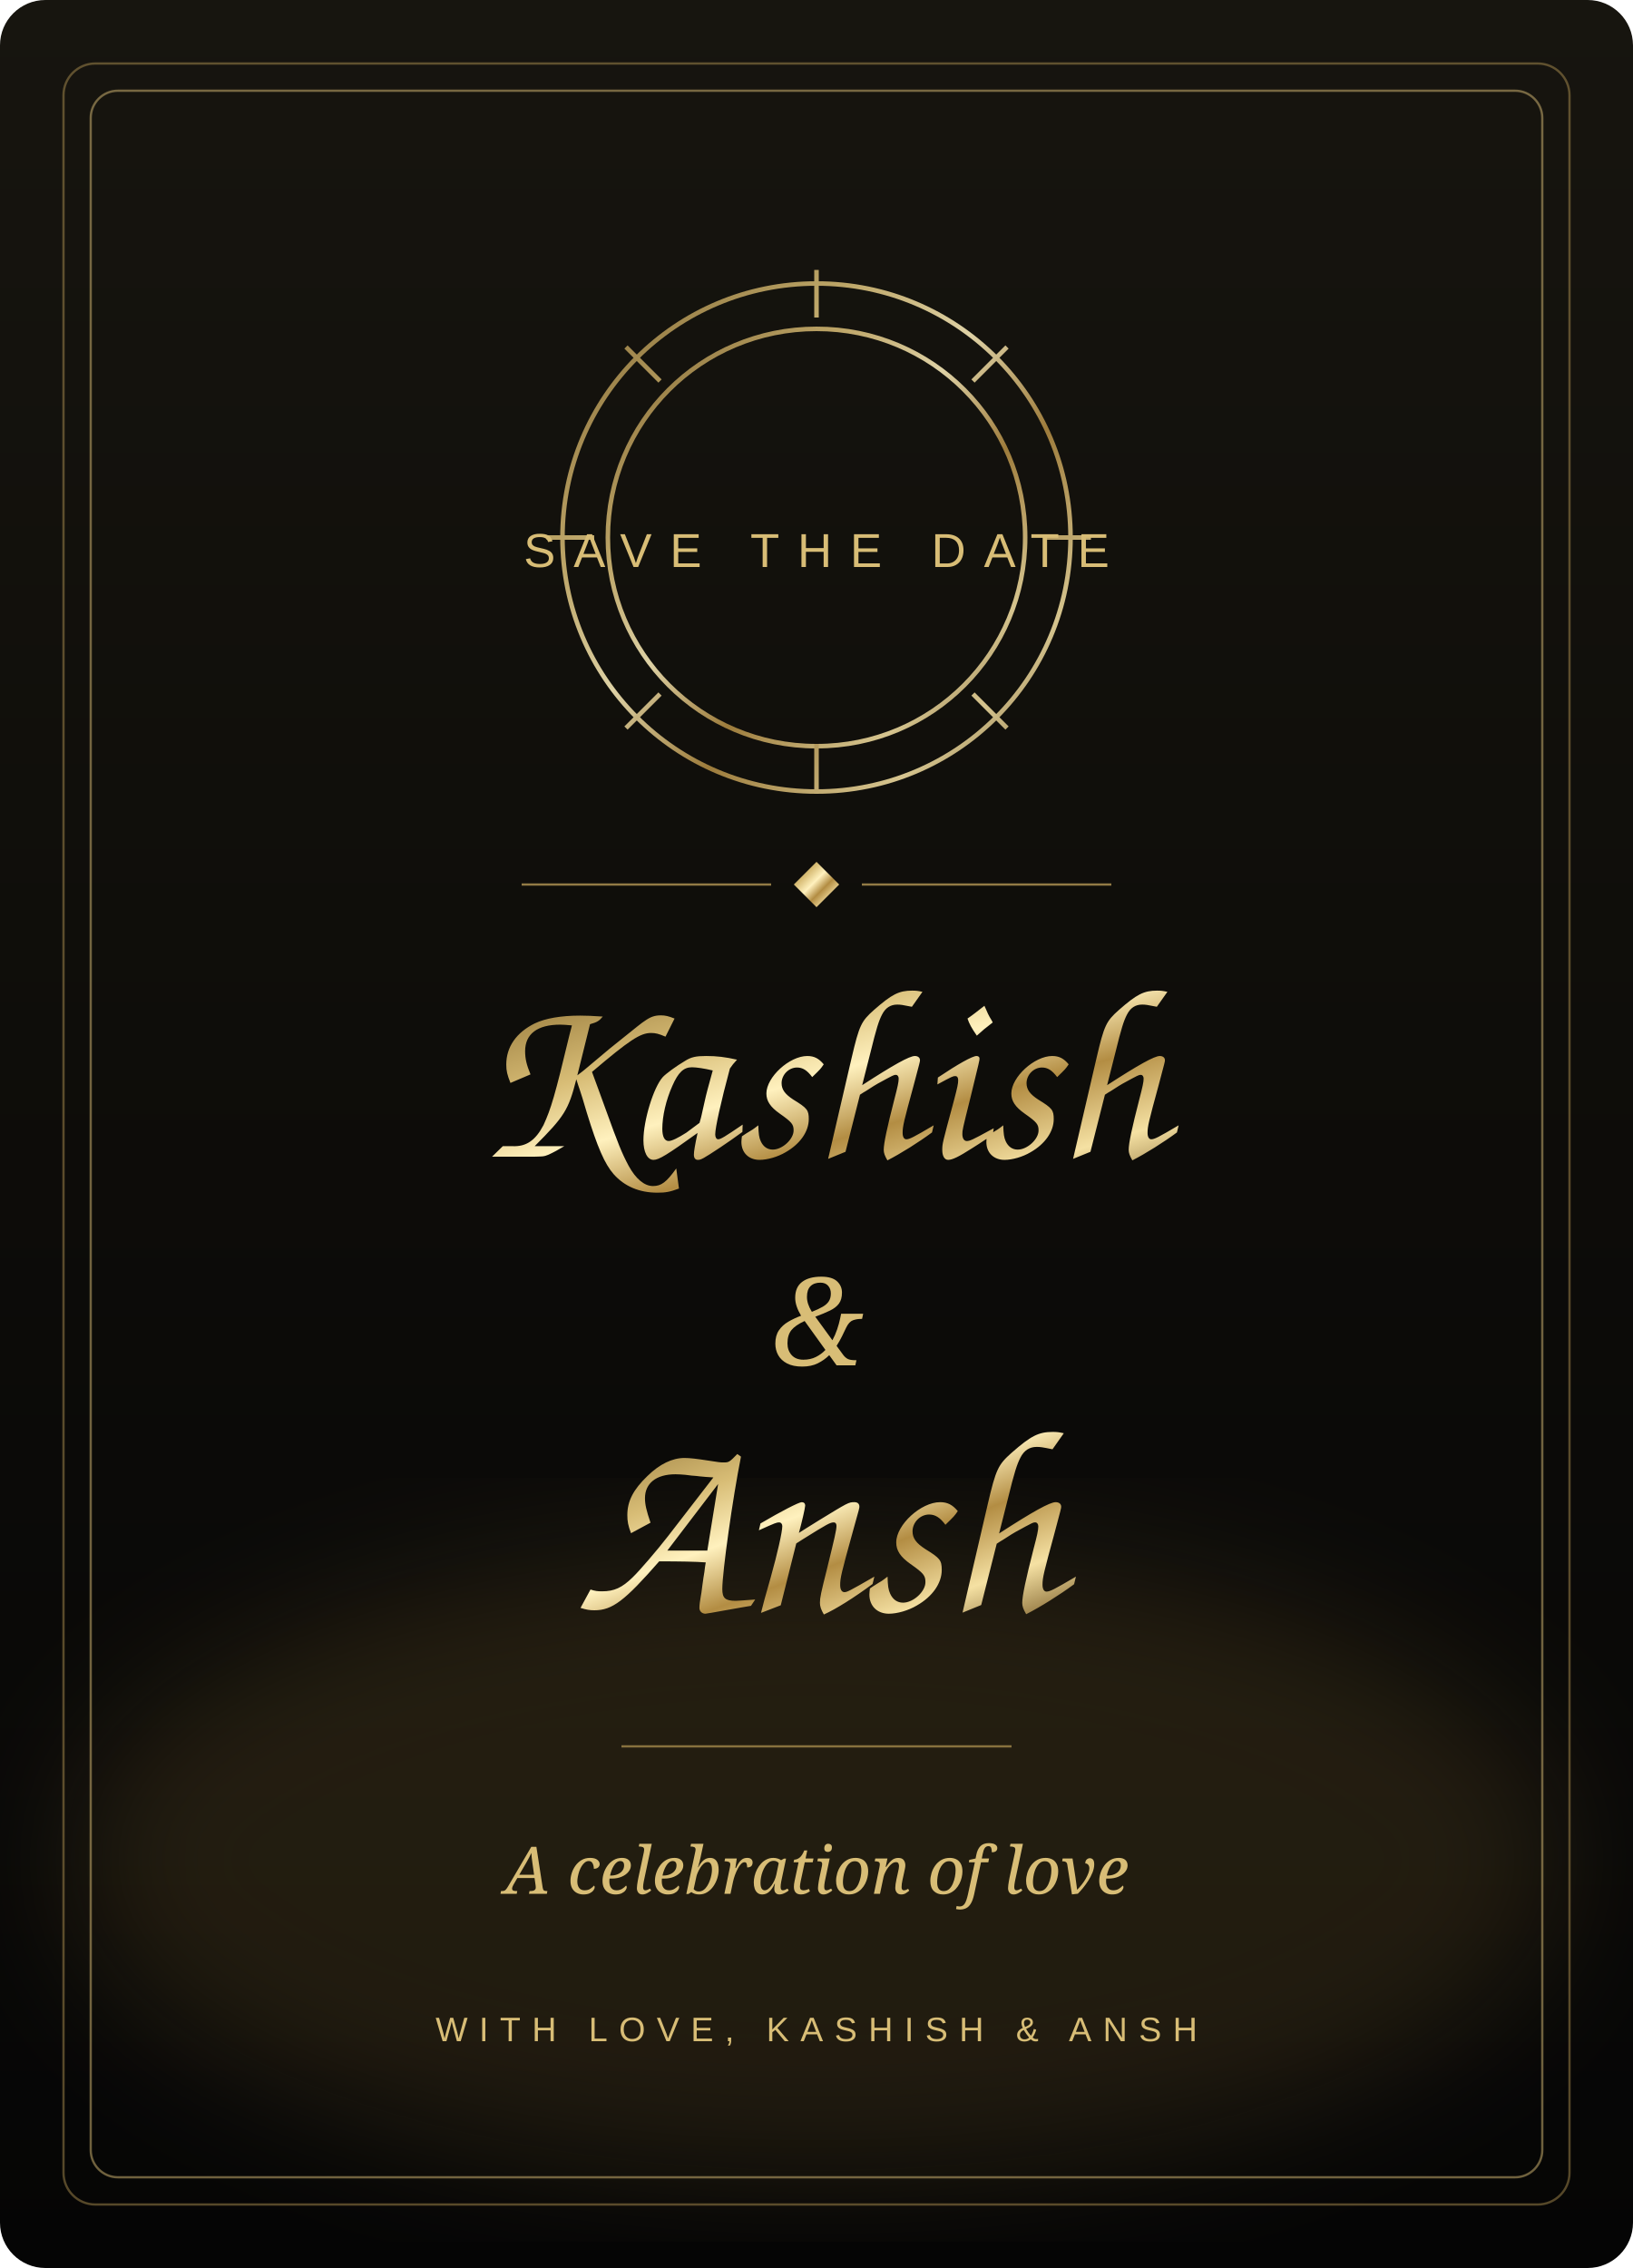
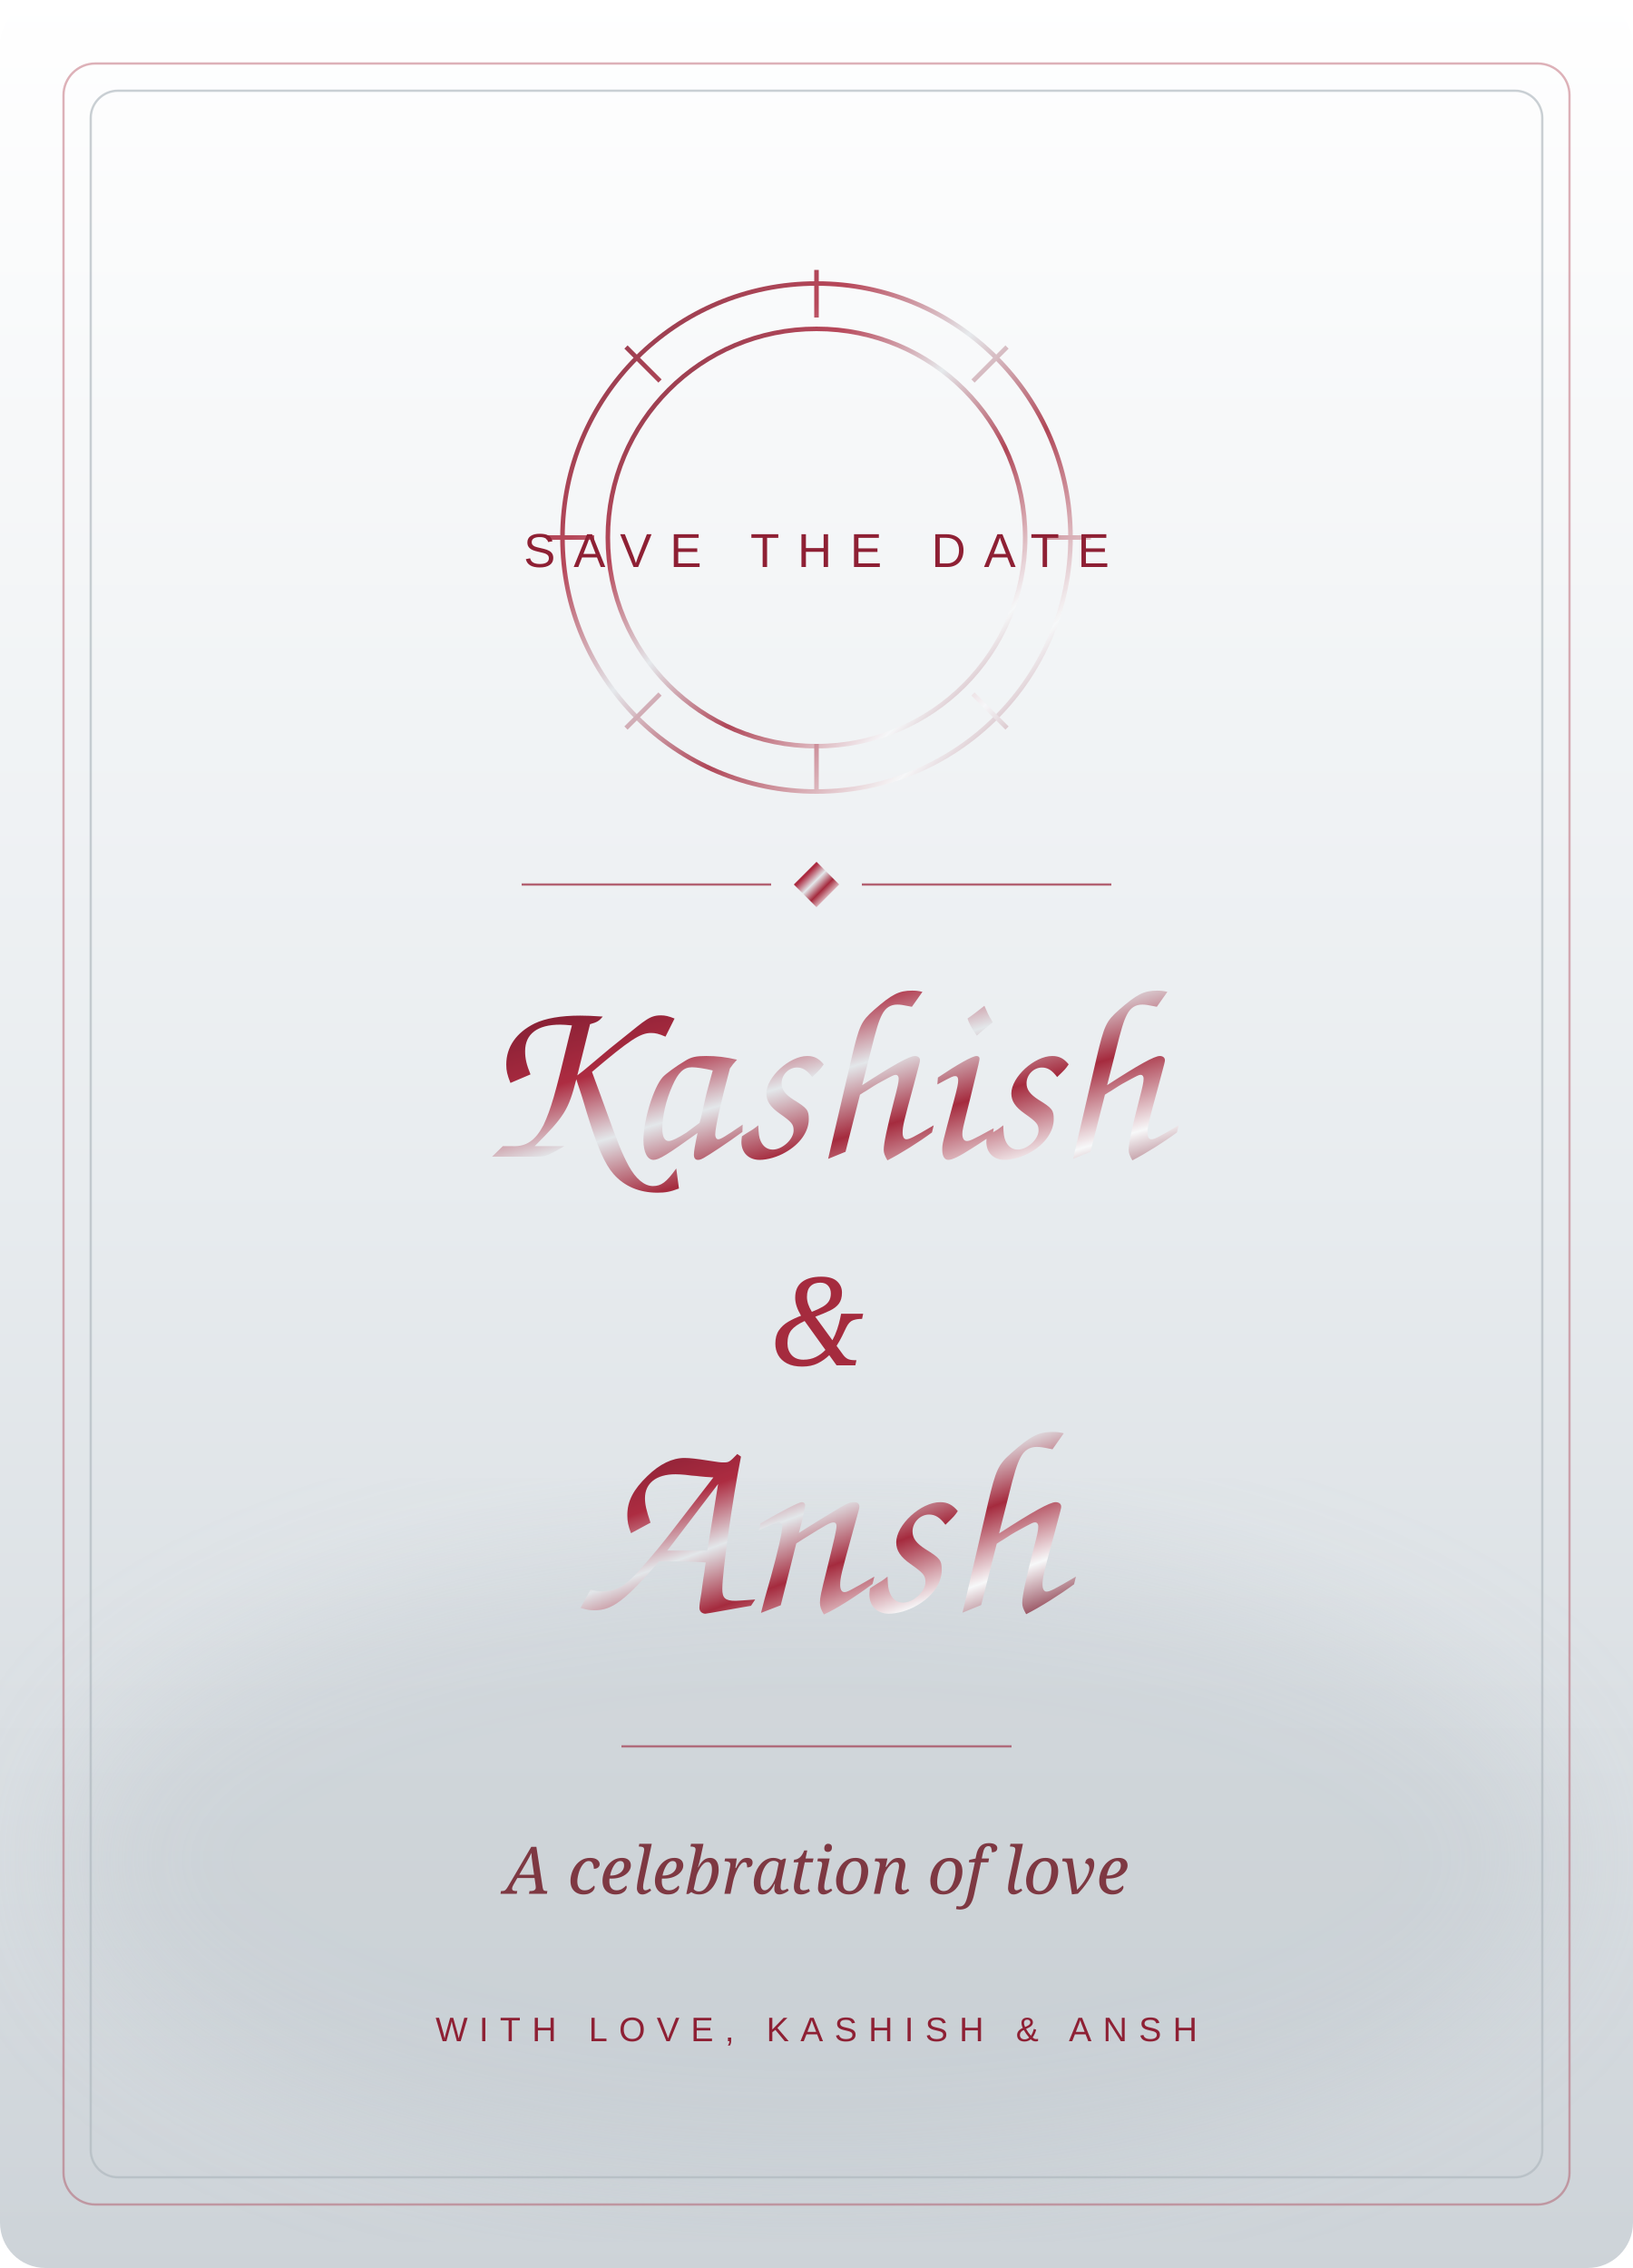
<svg xmlns="http://www.w3.org/2000/svg" viewBox="0 0 720 1000" role="img" aria-labelledby="title desc">
  <defs>
    <linearGradient id="paper" x2="0" y2="1">
-       <stop stop-color="#17150f" />
-       <stop offset=".52" stop-color="#0d0c09" />
-       <stop offset="1" stop-color="#050505" />
+       <stop stop-color="#fff" />
+       <stop offset=".52" stop-color="#e8ecef" />
+       <stop offset="1" stop-color="#cdd3d8" />
    </linearGradient>
-     <linearGradient id="gold" x1="0" x2="1" y2="1">
-       <stop stop-color="#8f7134" />
-       <stop offset=".28" stop-color="#d8bd76" />
-       <stop offset=".45" stop-color="#fff1be" />
-       <stop offset=".62" stop-color="#b38d43" />
-       <stop offset=".82" stop-color="#f5e1a3" />
-       <stop offset="1" stop-color="#80632e" />
+     <linearGradient id="ruby" x1="0" x2="1" y2="1">
+       <stop stop-color="#72192d" />
+       <stop offset=".28" stop-color="#ad2c41" />
+       <stop offset=".45" stop-color="#e3e7ea" />
+       <stop offset=".62" stop-color="#a52b3e" />
+       <stop offset=".82" stop-color="#f7f8f9" />
+       <stop offset="1" stop-color="#791b2e" />
    </linearGradient>
    <filter id="soft">
      <feGaussianBlur stdDeviation="28" />
    </filter>
  </defs>
  <rect width="720" height="1000" rx="20" fill="url(#paper)" />
-   <ellipse cx="360" cy="820" rx="330" ry="140" fill="#ae8a43" opacity=".16" filter="url(#soft)" />
-   <rect x="28" y="28" width="664" height="944" rx="14" fill="none" stroke="#c5a45b" stroke-opacity=".42" />
-   <rect x="40" y="40" width="640" height="920" rx="12" fill="none" stroke="#d8bd76" stroke-opacity=".5" />
-   <g fill="none" stroke="url(#gold)" stroke-width="2" opacity=".86">
+   <ellipse cx="360" cy="820" rx="330" ry="140" fill="#aeb7be" opacity=".24" filter="url(#soft)" />
+   <rect x="28" y="28" width="664" height="944" rx="14" fill="none" stroke="#a52b3e" stroke-opacity=".36" />
+   <rect x="40" y="40" width="640" height="920" rx="12" fill="none" stroke="#aeb7be" stroke-opacity=".65" />
+   <g fill="none" stroke="url(#ruby)" stroke-width="2" opacity=".86">
    <path d="M360 125c-62 0-112 50-112 112s50 112 112 112 112-50 112-112-50-112-112-112Z" />
    <path d="M360 145c-51 0-92 41-92 92s41 92 92 92 92-41 92-92-41-92-92-92Z" />
    <path d="M360 119v21m0 188v21M241 237h21m198 0h21M276 153l15 15m138 138 15 15m0-168-15 15m-138 138-15 15" />
  </g>
-   <text x="360" y="250" text-anchor="middle" fill="#d8bd76" font-family="Montserrat,Arial,sans-serif" font-size="21" letter-spacing="8">SAVE THE DATE</text>
-   <path d="M230 390h110m40 0h110" stroke="#c5a45b" stroke-width="1" opacity=".72" />
-   <path d="m360 380 10 10-10 10-10-10z" fill="url(#gold)" />
-   <text x="360" y="510" text-anchor="middle" fill="url(#gold)" font-family="'Great Vibes','Brush Script MT',cursive" font-size="108">Kashish</text>
-   <text x="360" y="602" text-anchor="middle" fill="#d8bd76" font-family="'Cormorant Garamond',Georgia,serif" font-size="54" font-style="italic">&amp;</text>
-   <text x="360" y="710" text-anchor="middle" fill="url(#gold)" font-family="'Great Vibes','Brush Script MT',cursive" font-size="116">Ansh</text>
-   <path d="M274 770h172" stroke="#c5a45b" stroke-width="1" opacity=".62" />
-   <text x="360" y="835" text-anchor="middle" fill="#d8bd76" font-family="'Cormorant Garamond',Georgia,serif" font-size="29" font-style="italic">A celebration of love</text>
-   <text x="360" y="900" text-anchor="middle" fill="#d8bd76" font-family="Montserrat,Arial,sans-serif" font-size="15" letter-spacing="5">WITH LOVE, KASHISH &amp; ANSH</text>
+   <text x="360" y="250" text-anchor="middle" fill="#8e2034" font-family="Montserrat,Arial,sans-serif" font-size="21" letter-spacing="8">SAVE THE DATE</text>
+   <path d="M230 390h110m40 0h110" stroke="#9d2b40" stroke-width="1" opacity=".72" />
+   <path d="m360 380 10 10-10 10-10-10z" fill="url(#ruby)" />
+   <text x="360" y="510" text-anchor="middle" fill="url(#ruby)" font-family="'Great Vibes','Brush Script MT',cursive" font-size="108">Kashish</text>
+   <text x="360" y="602" text-anchor="middle" fill="#a52b3e" font-family="'Cormorant Garamond',Georgia,serif" font-size="54" font-style="italic">&amp;</text>
+   <text x="360" y="710" text-anchor="middle" fill="url(#ruby)" font-family="'Great Vibes','Brush Script MT',cursive" font-size="116">Ansh</text>
+   <path d="M274 770h172" stroke="#9d2b40" stroke-width="1" opacity=".62" />
+   <text x="360" y="835" text-anchor="middle" fill="#7e3842" font-family="'Cormorant Garamond',Georgia,serif" font-size="29" font-style="italic">A celebration of love</text>
+   <text x="360" y="900" text-anchor="middle" fill="#8e2034" font-family="Montserrat,Arial,sans-serif" font-size="15" letter-spacing="5">WITH LOVE, KASHISH &amp; ANSH</text>
</svg>
